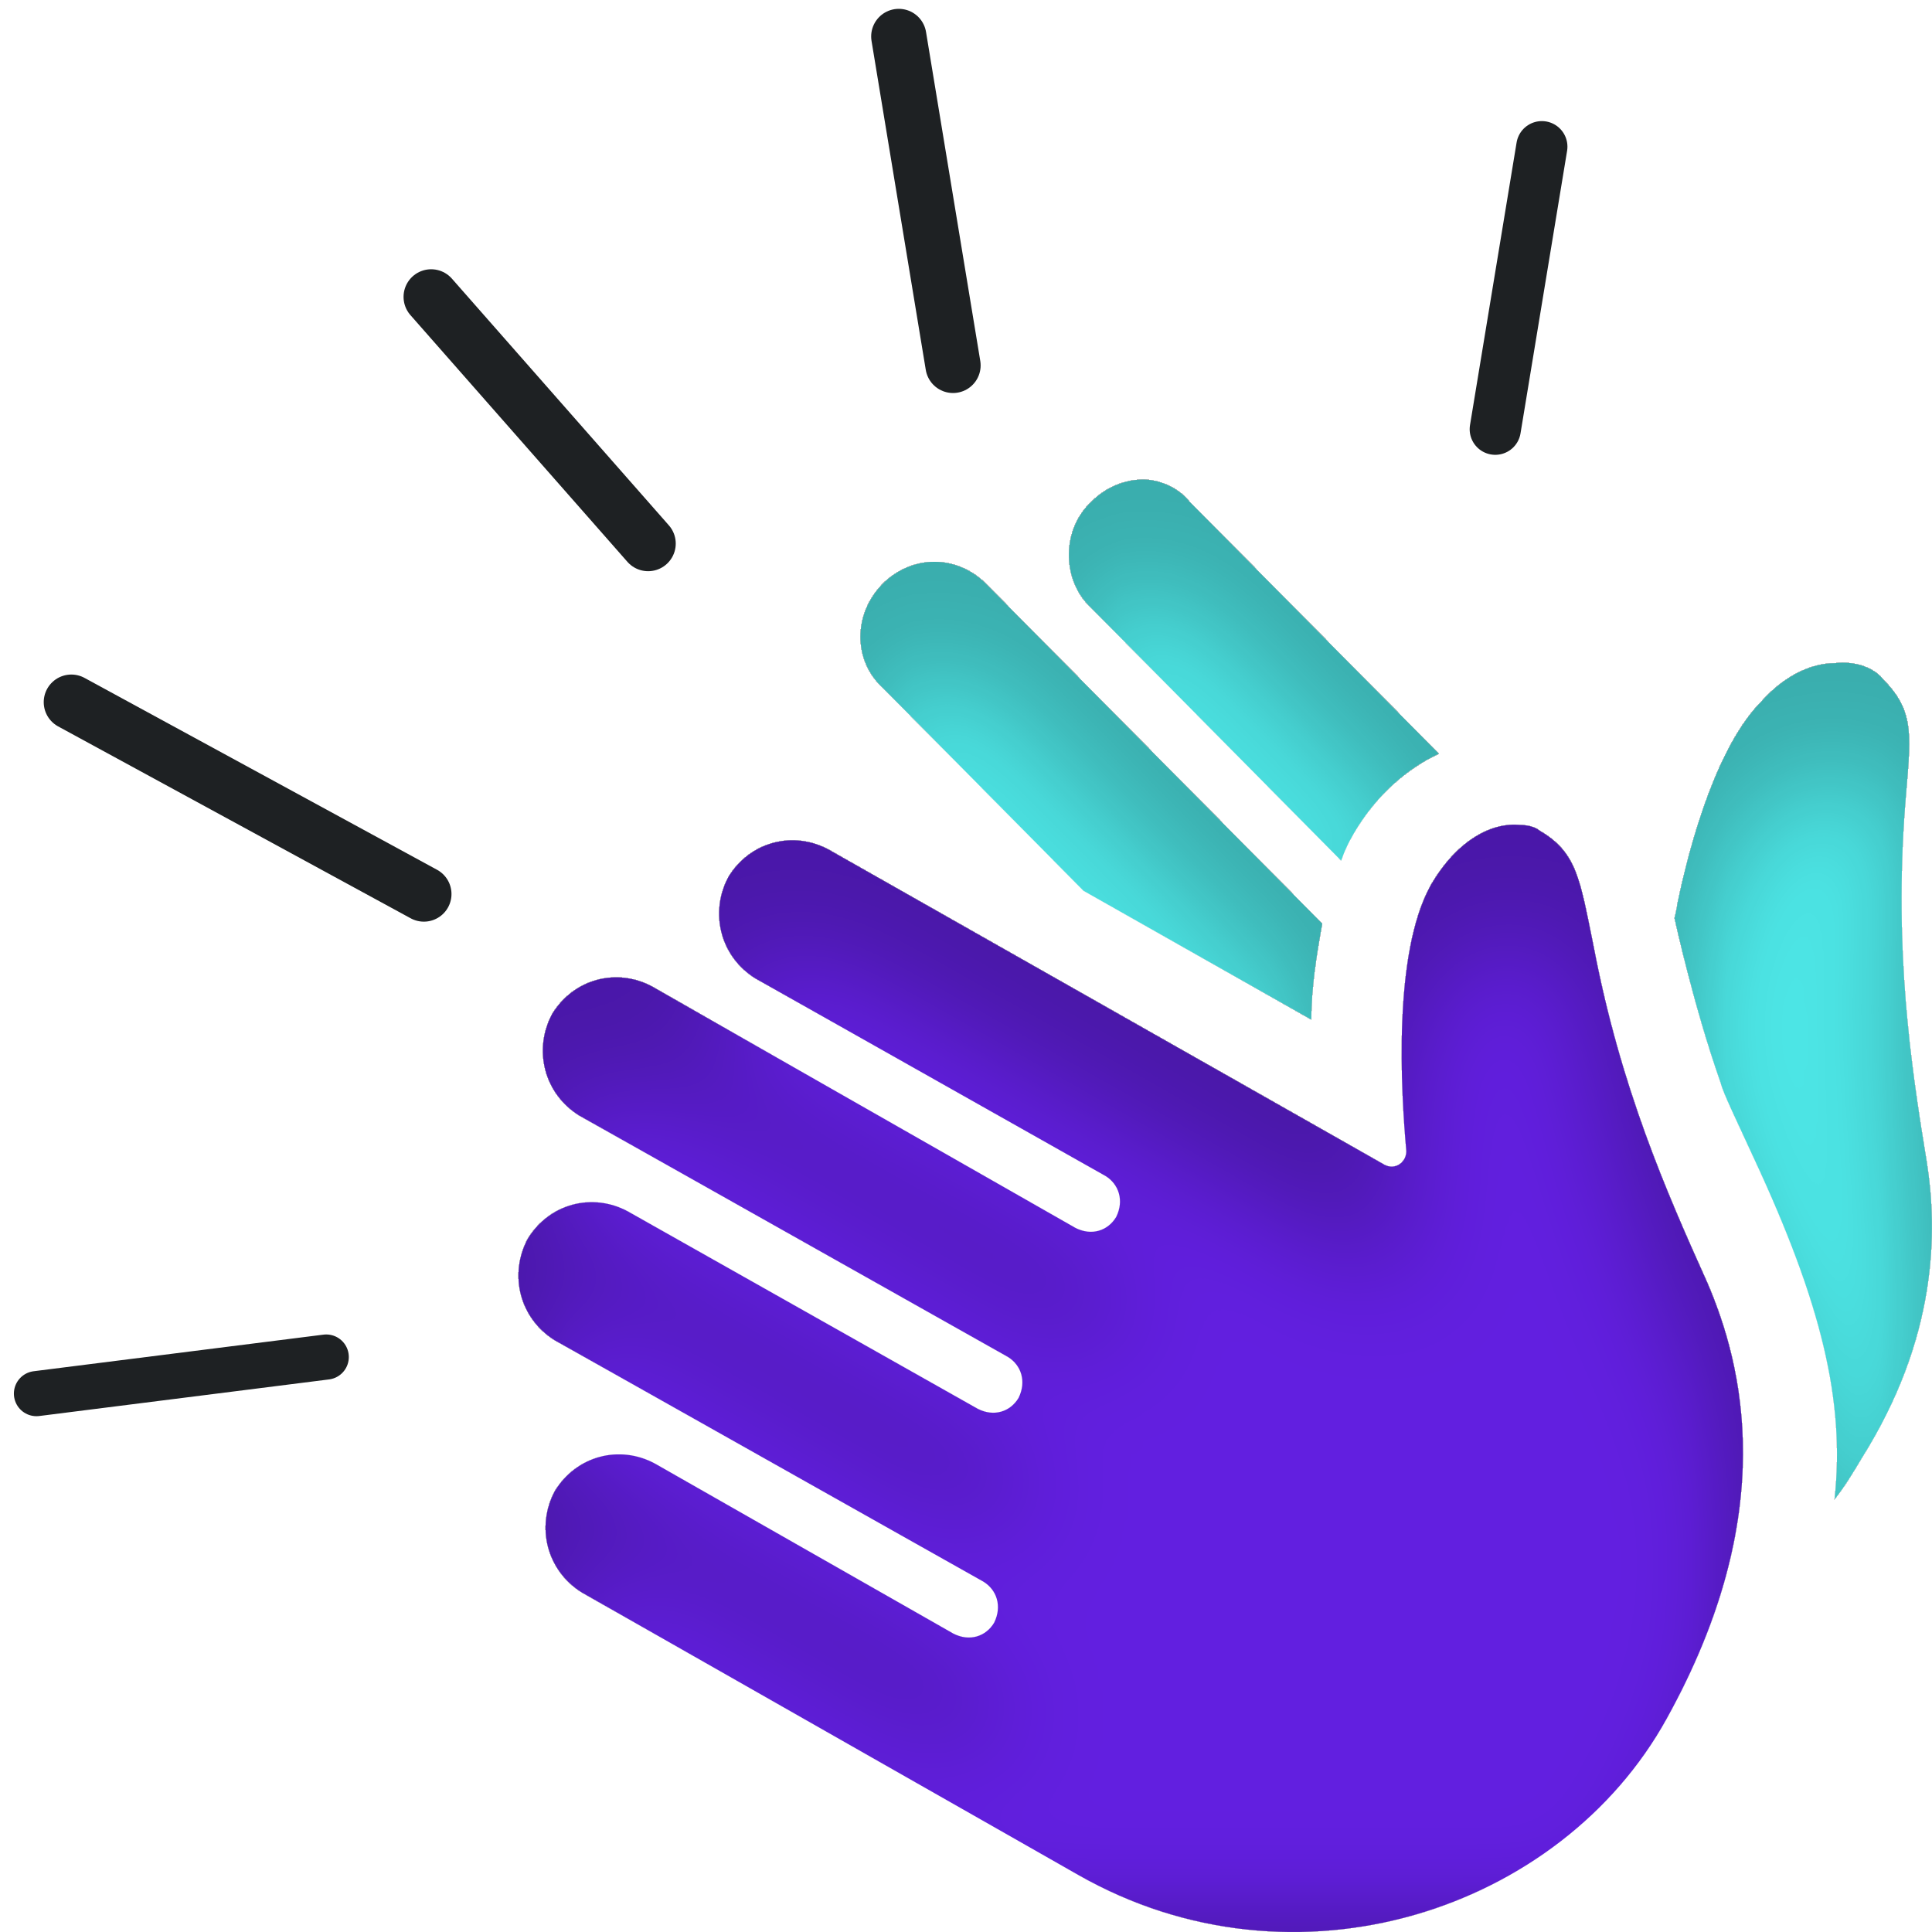
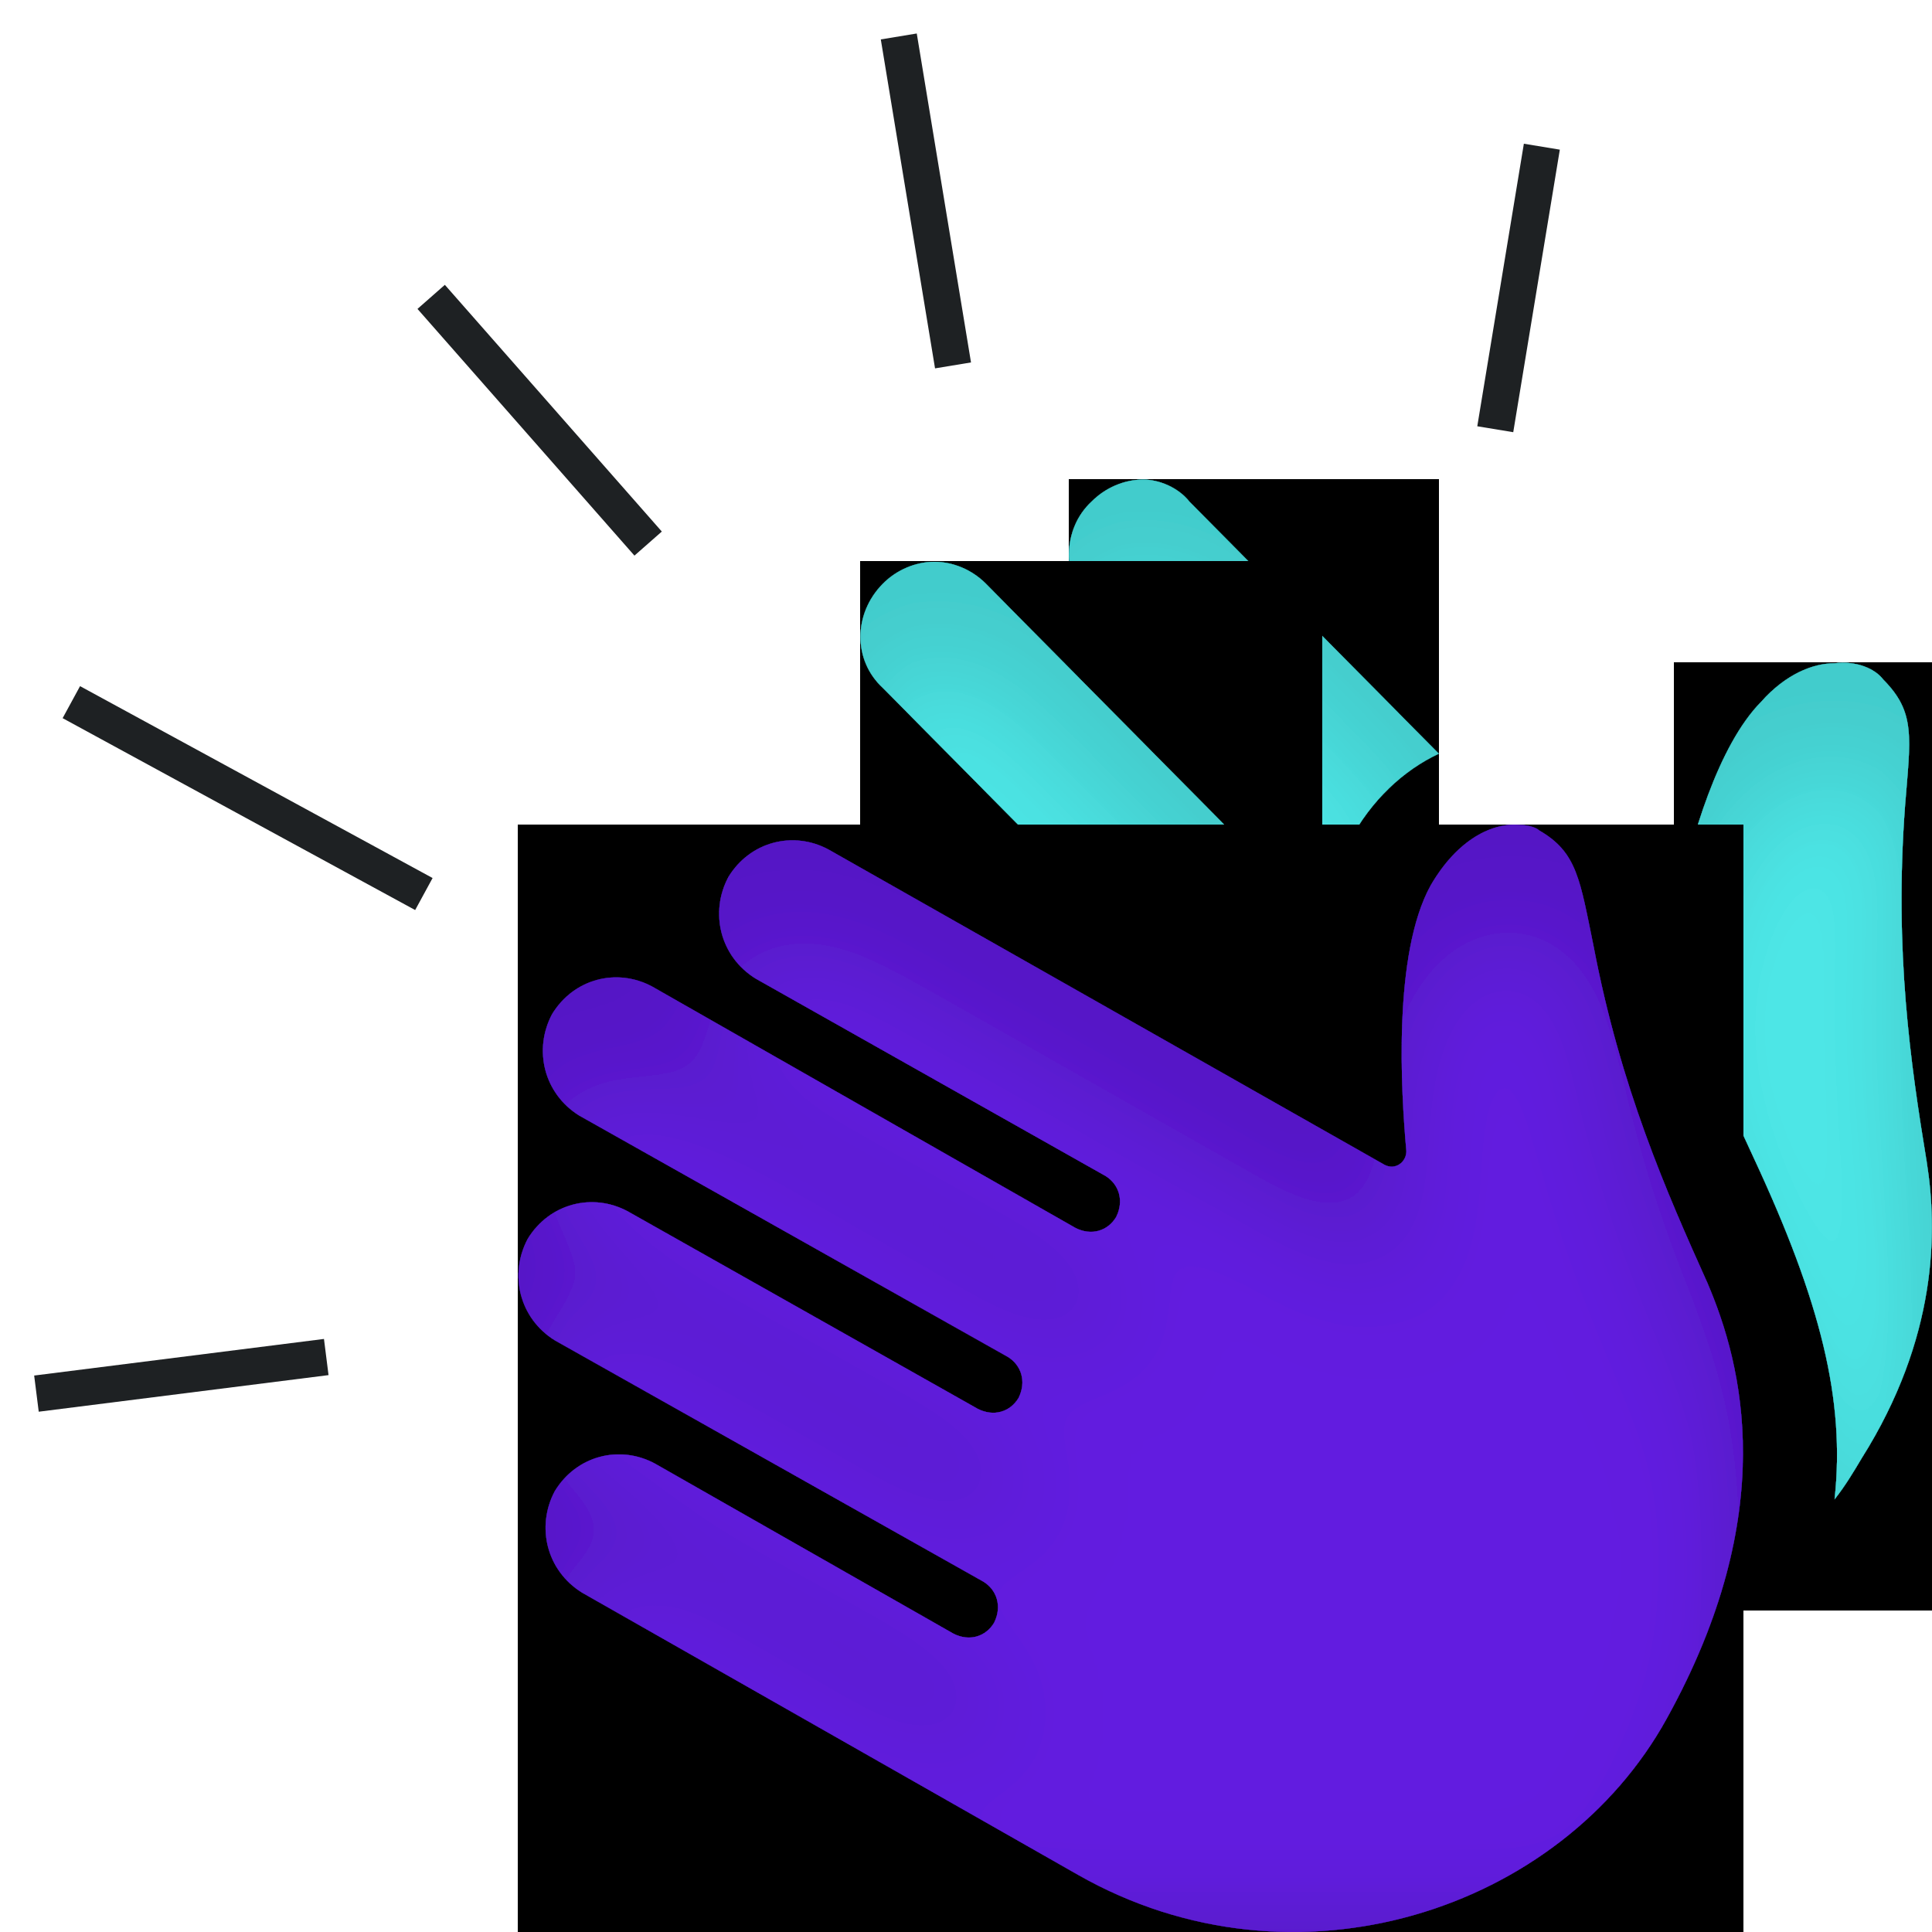
<svg xmlns="http://www.w3.org/2000/svg" width="53" height="53" viewBox="0 0 53 53" fill="none">
  <g id="Group 137">
-     <path id="Line 68" d="M24.656 1L26.144 10.024" stroke="#1E2123" stroke-width="1.515" stroke-linecap="round" />
-     <path id="Line 69" d="M42.297 4.024L41.019 11.775" stroke="#1E2123" stroke-width="1.404" stroke-linecap="round" />
+     <path id="Line 68" d="M24.656 1L26.144 10.024" stroke="#1E2123" strokeWidth="1.515" strokeLinecap="round" />
+     <path id="Line 69" d="M42.297 4.024L41.019 11.775" stroke="#1E2123" strokeWidth="1.404" strokeLinecap="round" />
    <g id="Vector" filter="url(#filter0_i_2491_8970)">
      <path d="M31.361 13.156C30.84 13.156 30.32 13.382 29.948 13.758C29.129 14.51 29.129 15.863 29.873 16.615L36.792 23.609C36.866 23.384 36.941 23.233 37.015 23.083C37.61 21.955 38.503 21.128 39.47 20.676L32.626 13.758C32.328 13.382 31.807 13.156 31.361 13.156Z" fill="#4DE7E7" />
    </g>
    <g id="Vector_2" filter="url(#filter1_i_2491_8970)">
      <path d="M25.633 15.412C25.112 15.412 24.591 15.637 24.219 16.014C23.401 16.841 23.401 18.119 24.219 18.871L29.724 24.436L35.973 27.971C35.973 27.068 36.122 26.166 36.271 25.339L27.046 16.014C26.674 15.637 26.154 15.412 25.633 15.412Z" fill="#4DE7E7" />
    </g>
    <g id="Vector_3" filter="url(#filter2_i_2491_8970)">
      <path d="M50.327 18.195C49.732 18.195 48.988 18.495 48.318 19.247C47.128 20.451 46.384 23.008 46.012 24.812C46.012 24.887 45.938 25.188 45.938 25.188C45.938 25.188 46.458 27.595 47.202 29.701C47.277 30.001 47.649 30.753 48.095 31.731C49.955 35.717 50.624 38.424 50.327 41.131C50.624 40.755 50.847 40.379 51.071 40.003C53.154 36.694 53.154 33.761 52.856 31.881C52.41 29.174 51.963 26.091 52.261 22.105C52.41 20.225 52.559 19.548 51.666 18.646C51.443 18.345 50.922 18.119 50.327 18.195Z" fill="#4DE7E7" />
    </g>
    <g id="Vector_4" filter="url(#filter3_i_2491_8970)">
      <path d="M41.704 22.631C40.96 22.556 39.993 23.007 39.249 24.286C38.208 26.166 38.431 29.926 38.58 31.58C38.58 31.881 38.282 32.107 37.985 31.956L22.734 23.308C21.767 22.782 20.576 23.083 19.981 24.06C19.461 25.038 19.758 26.241 20.725 26.843L30.322 32.257C30.694 32.483 30.843 32.934 30.62 33.385C30.396 33.761 29.95 33.912 29.504 33.686L17.898 27.068C16.931 26.542 15.741 26.843 15.146 27.82C14.625 28.798 14.923 30.001 15.89 30.603L27.644 37.221C28.016 37.446 28.165 37.897 27.942 38.349C27.718 38.725 27.272 38.875 26.826 38.65L17.229 33.235C16.262 32.709 15.071 33.009 14.476 33.987C13.956 34.965 14.253 36.168 15.22 36.769L26.974 43.387C27.346 43.613 27.495 44.064 27.272 44.515C27.049 44.891 26.602 45.042 26.156 44.816L17.973 40.154C17.006 39.627 15.815 39.928 15.22 40.906C14.699 41.883 14.997 43.086 15.964 43.688L29.578 51.434C35.53 54.818 42.82 52.411 45.722 47.147C48.846 41.507 47.805 37.446 46.837 35.19C45.722 32.709 44.457 29.851 43.713 25.94C43.341 24.135 43.267 23.383 42.225 22.782C42.151 22.707 41.928 22.631 41.704 22.631Z" fill="#621FE0" />
    </g>
-     <path id="Line 67" d="M11.828 8.144L17.78 14.912" stroke="#1E2123" stroke-width="1.515" stroke-linecap="round" />
-     <path id="Line 70" d="M1.957 19.262L11.628 24.526" stroke="#1E2123" stroke-width="1.515" stroke-linecap="round" />
-     <path id="Line 71" d="M1 38.231L8.95 37.227" stroke="#1E2123" stroke-width="1.238" stroke-linecap="round" />
+     <path id="Line 67" d="M11.828 8.144L17.78 14.912" stroke="#1E2123" strokeWidth="1.515" strokeLinecap="round" />
+     <path id="Line 70" d="M1.957 19.262L11.628 24.526" stroke="#1E2123" strokeWidth="1.515" strokeLinecap="round" />
+     <path id="Line 71" d="M1 38.231L8.95 37.227" stroke="#1E2123" strokeWidth="1.238" strokeLinecap="round" />
  </g>
  <defs>
-     <filter id="filter0_i_2491_8970" x="29.324" y="13.156" width="10.146" height="13.484" filterUnits="userSpaceOnUse" color-interpolation-filters="sRGB">
-       <feFlood flood-opacity="0" result="BackgroundImageFix" />
+     <filter id="filter0_i_2491_8970" x="29.324" y="13.156" width="10.146" height="13.484" filterUnits="userSpaceOnUse" colorInterpolationFilters="sRGB">
+       <feFlood floodOpacity="0" result="BackgroundImageFix" />
      <feBlend mode="normal" in="SourceGraphic" in2="BackgroundImageFix" result="shape" />
      <feColorMatrix in="SourceAlpha" type="matrix" values="0 0 0 0 0 0 0 0 0 0 0 0 0 0 0 0 0 0 127 0" result="hardAlpha" />
      <feOffset dy="3.03" />
      <feGaussianBlur stdDeviation="1.515" />
      <feComposite in2="hardAlpha" operator="arithmetic" k2="-1" k3="1" />
      <feColorMatrix type="matrix" values="0 0 0 0 0 0 0 0 0 0 0 0 0 0 0 0 0 0 0.25 0" />
      <feBlend mode="normal" in2="shape" result="effect1_innerShadow_2491_8970" />
    </filter>
-     <filter id="filter1_i_2491_8970" x="23.605" y="15.412" width="12.665" height="15.589" filterUnits="userSpaceOnUse" color-interpolation-filters="sRGB">
-       <feFlood flood-opacity="0" result="BackgroundImageFix" />
+     <filter id="filter1_i_2491_8970" x="23.605" y="15.412" width="12.665" height="15.589" filterUnits="userSpaceOnUse" colorInterpolationFilters="sRGB">
+       <feFlood floodOpacity="0" result="BackgroundImageFix" />
      <feBlend mode="normal" in="SourceGraphic" in2="BackgroundImageFix" result="shape" />
      <feColorMatrix in="SourceAlpha" type="matrix" values="0 0 0 0 0 0 0 0 0 0 0 0 0 0 0 0 0 0 127 0" result="hardAlpha" />
      <feOffset dy="3.03" />
      <feGaussianBlur stdDeviation="1.515" />
      <feComposite in2="hardAlpha" operator="arithmetic" k2="-1" k3="1" />
      <feColorMatrix type="matrix" values="0 0 0 0 0 0 0 0 0 0 0 0 0 0 0 0 0 0 0.25 0" />
      <feBlend mode="normal" in2="shape" result="effect1_innerShadow_2491_8970" />
    </filter>
-     <filter id="filter2_i_2491_8970" x="45.938" y="18.18" width="7.059" height="25.982" filterUnits="userSpaceOnUse" color-interpolation-filters="sRGB">
-       <feFlood flood-opacity="0" result="BackgroundImageFix" />
+     <filter id="filter2_i_2491_8970" x="45.938" y="18.18" width="7.059" height="25.982" filterUnits="userSpaceOnUse" colorInterpolationFilters="sRGB">
+       <feFlood floodOpacity="0" result="BackgroundImageFix" />
      <feBlend mode="normal" in="SourceGraphic" in2="BackgroundImageFix" result="shape" />
      <feColorMatrix in="SourceAlpha" type="matrix" values="0 0 0 0 0 0 0 0 0 0 0 0 0 0 0 0 0 0 127 0" result="hardAlpha" />
      <feOffset dy="3.03" />
      <feGaussianBlur stdDeviation="1.515" />
      <feComposite in2="hardAlpha" operator="arithmetic" k2="-1" k3="1" />
      <feColorMatrix type="matrix" values="0 0 0 0 0 0 0 0 0 0 0 0 0 0 0 0 0 0 0.25 0" />
      <feBlend mode="normal" in2="shape" result="effect1_innerShadow_2491_8970" />
    </filter>
-     <filter id="filter3_i_2491_8970" x="14.223" y="22.623" width="33.591" height="33.407" filterUnits="userSpaceOnUse" color-interpolation-filters="sRGB">
-       <feFlood flood-opacity="0" result="BackgroundImageFix" />
+     <filter id="filter3_i_2491_8970" x="14.223" y="22.623" width="33.591" height="33.407" filterUnits="userSpaceOnUse" colorInterpolationFilters="sRGB">
+       <feFlood floodOpacity="0" result="BackgroundImageFix" />
      <feBlend mode="normal" in="SourceGraphic" in2="BackgroundImageFix" result="shape" />
      <feColorMatrix in="SourceAlpha" type="matrix" values="0 0 0 0 0 0 0 0 0 0 0 0 0 0 0 0 0 0 127 0" result="hardAlpha" />
      <feOffset dy="3.03" />
      <feGaussianBlur stdDeviation="1.515" />
      <feComposite in2="hardAlpha" operator="arithmetic" k2="-1" k3="1" />
      <feColorMatrix type="matrix" values="0 0 0 0 0 0 0 0 0 0 0 0 0 0 0 0 0 0 0.25 0" />
      <feBlend mode="normal" in2="shape" result="effect1_innerShadow_2491_8970" />
    </filter>
  </defs>
</svg>
